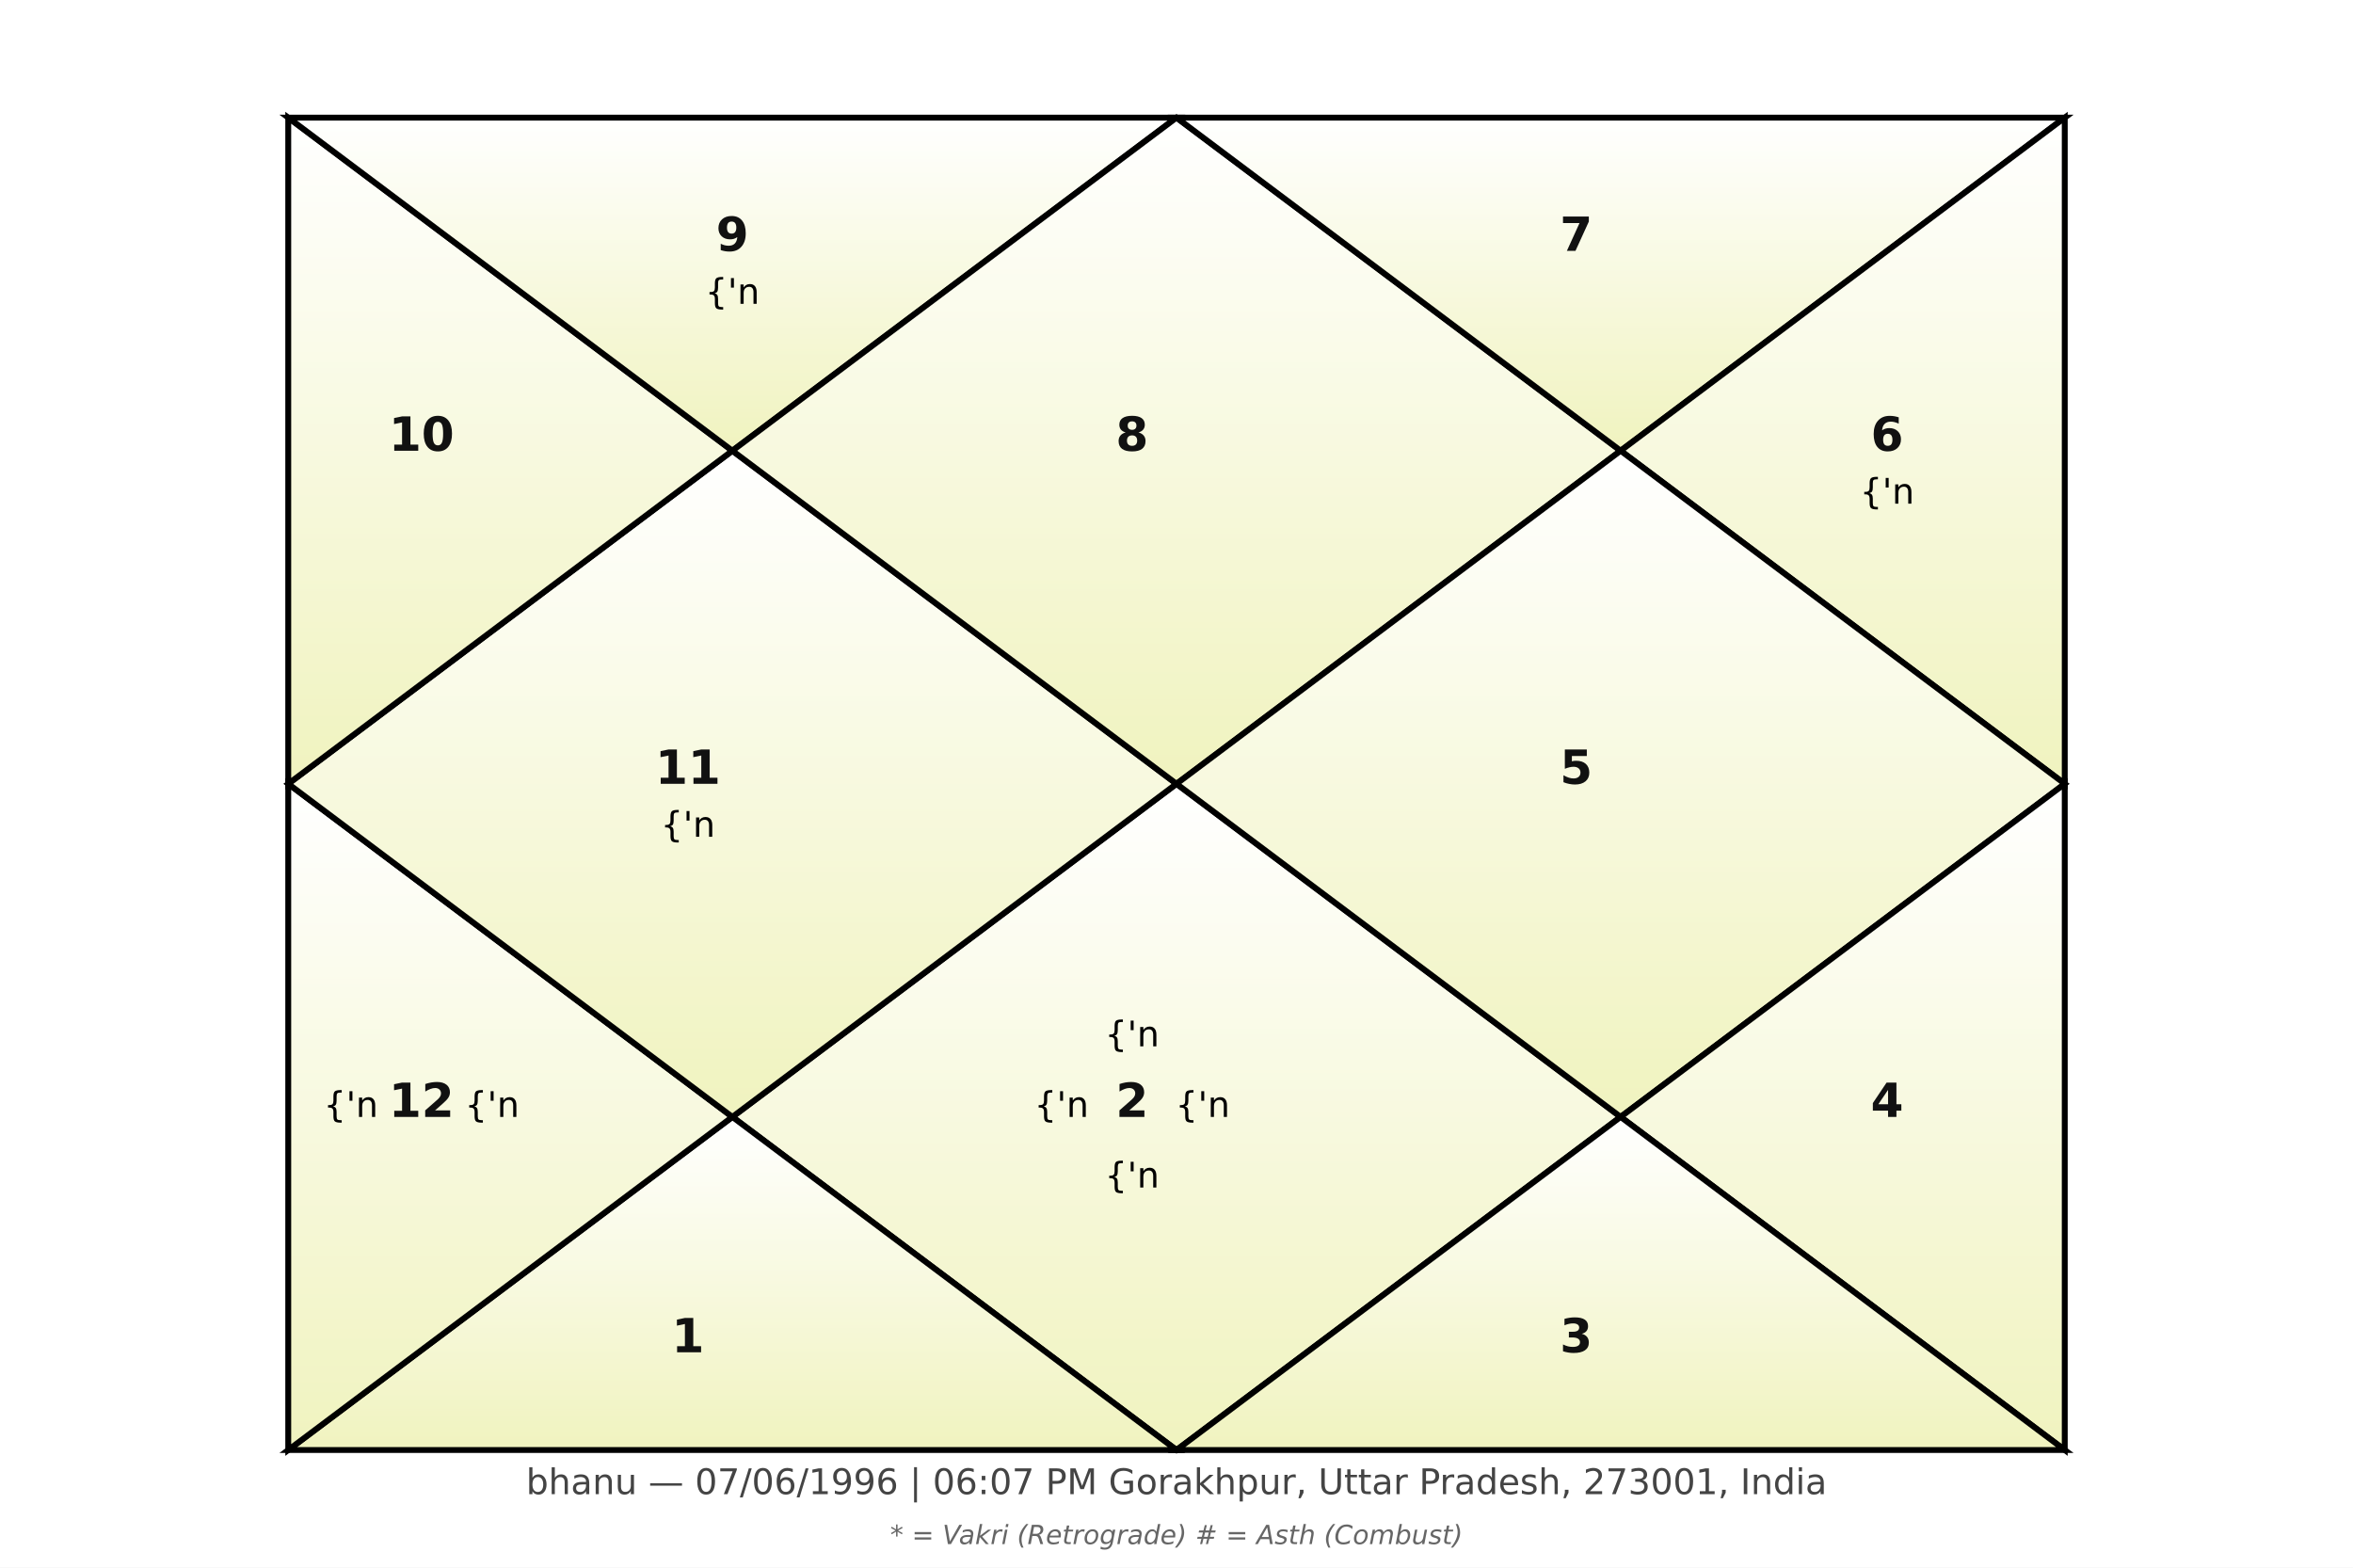
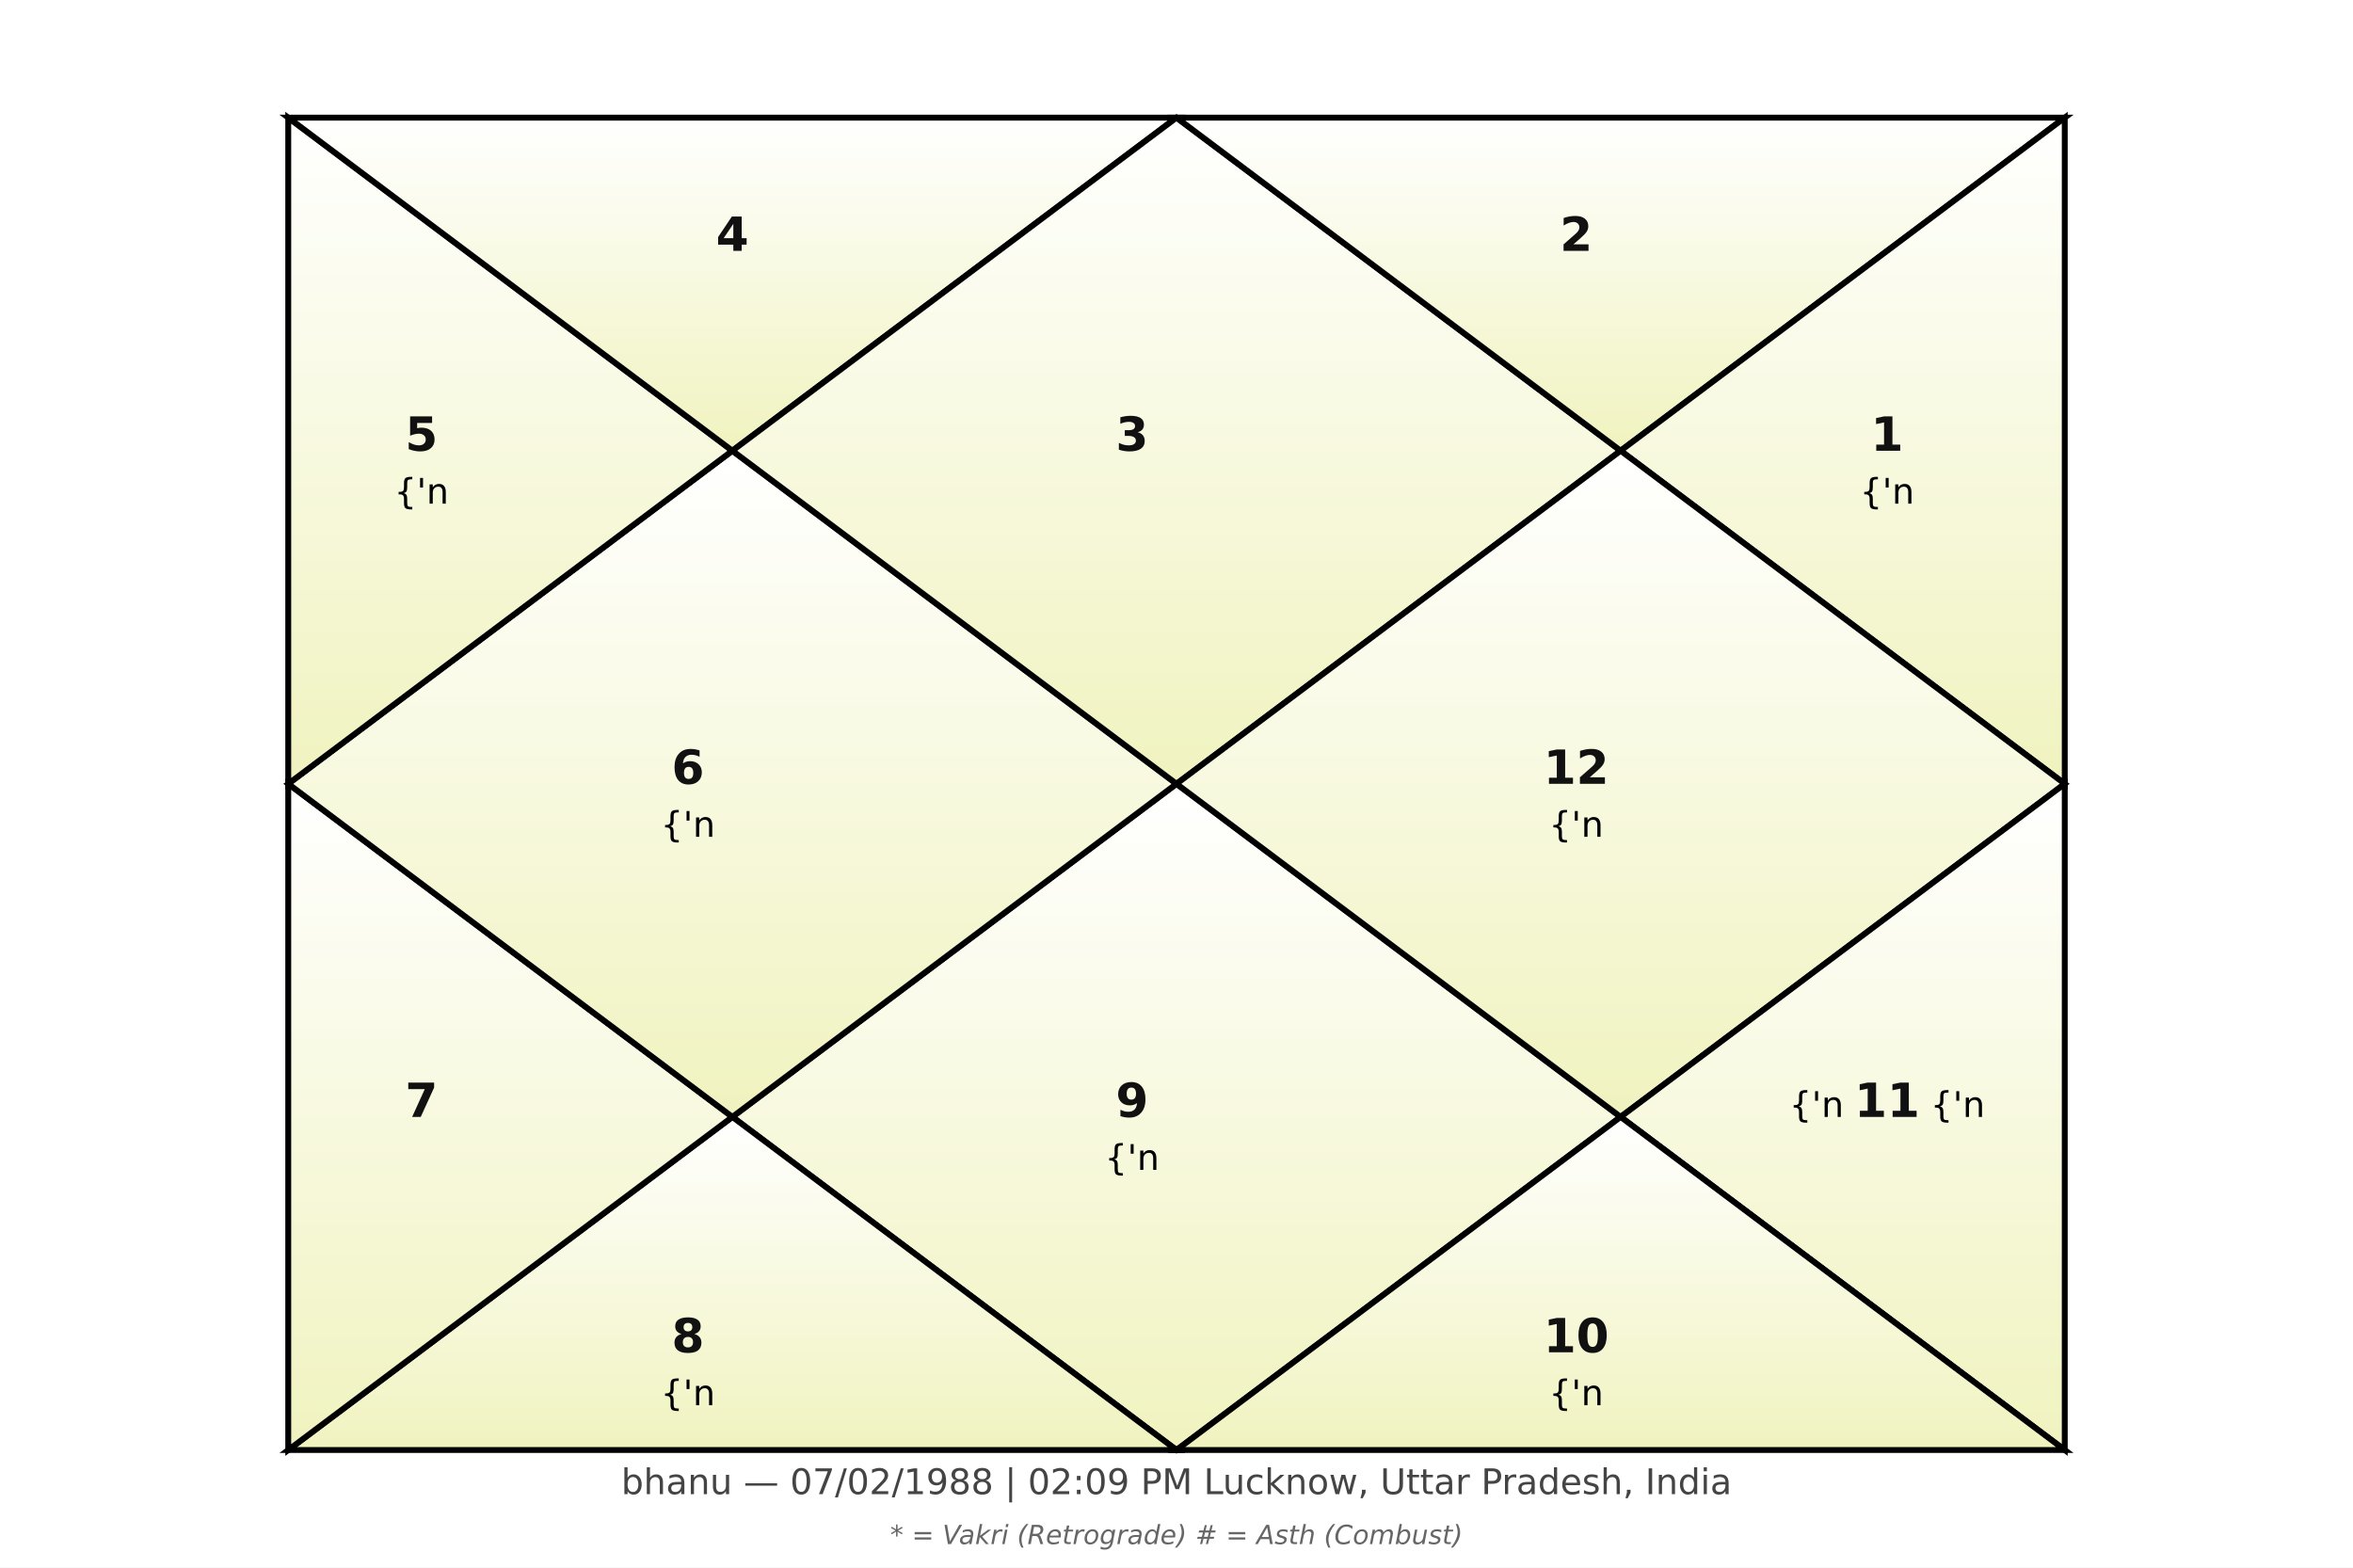
<svg xmlns="http://www.w3.org/2000/svg" baseProfile="full" height="100%" version="1.1" viewBox="0 0 800 533" width="100%">
  <defs>
    <linearGradient id="houseGrad" x1="0" x2="0" y1="0" y2="1">
      <stop offset="0" stop-color="white" />
      <stop offset="1" stop-color="#f0f3bf" />
    </linearGradient>
  </defs>
  <rect fill="white" height="533" width="800" x="0" y="0" />
  <polygon fill="url(#houseGrad)" points="249.0,379.75 400.0,493.0 551.0,379.75 400.0,266.5" stroke="#000" stroke-width="2" />
  <polygon fill="url(#houseGrad)" points="249.0,379.75 98.0,493.0 400.0,493.0" stroke="#000" stroke-width="2" />
  <polygon fill="url(#houseGrad)" points="98.0,266.5 98.0,493.0 249.0,379.75" stroke="#000" stroke-width="2" />
  <polygon fill="url(#houseGrad)" points="98.0,266.5 249.0,379.75 400.0,266.5 249.0,153.25" stroke="#000" stroke-width="2" />
  <polygon fill="url(#houseGrad)" points="98.0,40.0 98.0,266.5 249.0,153.25" stroke="#000" stroke-width="2" />
  <polygon fill="url(#houseGrad)" points="98.0,40.0 249.0,153.25 400.0,40.0" stroke="#000" stroke-width="2" />
  <polygon fill="url(#houseGrad)" points="249.0,153.25 400.0,266.5 551.0,153.25 400.0,40.0" stroke="#000" stroke-width="2" />
  <polygon fill="url(#houseGrad)" points="400.0,40.0 551.0,153.25 702.0,40.0" stroke="#000" stroke-width="2" />
  <polygon fill="url(#houseGrad)" points="551.0,153.25 702.0,266.5 702.0,40.0" stroke="#000" stroke-width="2" />
  <polygon fill="url(#houseGrad)" points="551.0,153.25 400.0,266.5 551.0,379.75 702.0,266.5" stroke="#000" stroke-width="2" />
  <polygon fill="url(#houseGrad)" points="551.0,379.75 702.0,493.0 702.0,266.5" stroke="#000" stroke-width="2" />
  <polygon fill="url(#houseGrad)" points="551.0,379.75 400.0,493.0 702.0,493.0" stroke="#000" stroke-width="2" />
-   <text fill="#111111" font-family="DejaVu Sans, Arial, sans-serif" font-size="16" font-weight="bold" text-anchor="middle" x="384.9" y="153.25">8</text>
-   <text fill="#111111" font-family="DejaVu Sans, Arial, sans-serif" font-size="16" font-weight="bold" text-anchor="middle" x="249.0" y="85.3">9</text>
-   <text fill="#000000" font-family="DejaVu Sans, Arial, sans-serif" font-size="12" text-anchor="middle" x="249.0" y="103.3">{'n</text>
-   <text fill="#111111" font-family="DejaVu Sans, Arial, sans-serif" font-size="16" font-weight="bold" text-anchor="middle" x="143.3" y="153.25">10</text>
-   <text fill="#111111" font-family="DejaVu Sans, Arial, sans-serif" font-size="16" font-weight="bold" text-anchor="middle" x="233.9" y="266.5">11</text>
+   <text fill="#111111" font-family="DejaVu Sans, Arial, sans-serif" font-size="16" font-weight="bold" text-anchor="middle" x="384.9" y="153.25">3</text>
+   <text fill="#111111" font-family="DejaVu Sans, Arial, sans-serif" font-size="16" font-weight="bold" text-anchor="middle" x="249.0" y="85.3">4</text>
+   <text fill="#111111" font-family="DejaVu Sans, Arial, sans-serif" font-size="16" font-weight="bold" text-anchor="middle" x="143.3" y="153.25">5</text>
+   <text fill="#000000" font-family="DejaVu Sans, Arial, sans-serif" font-size="12" text-anchor="middle" x="143.3" y="171.25">{'n</text>
+   <text fill="#111111" font-family="DejaVu Sans, Arial, sans-serif" font-size="16" font-weight="bold" text-anchor="middle" x="233.9" y="266.5">6</text>
  <text fill="#000000" font-family="DejaVu Sans, Arial, sans-serif" font-size="12" text-anchor="middle" x="233.9" y="284.5">{'n</text>
-   <text fill="#111111" font-family="DejaVu Sans, Arial, sans-serif" font-size="16" font-weight="bold" text-anchor="middle" x="143.3" y="379.75">12</text>
-   <text fill="#000000" font-family="DejaVu Sans, Arial, sans-serif" font-size="12" text-anchor="middle" x="167.3" y="379.75">{'n</text>
-   <text fill="#000000" font-family="DejaVu Sans, Arial, sans-serif" font-size="12" text-anchor="middle" x="119.3" y="379.75">{'n</text>
-   <text fill="#111111" font-family="DejaVu Sans, Arial, sans-serif" font-size="16" font-weight="bold" text-anchor="middle" x="233.9" y="459.78">1</text>
-   <text fill="#111111" font-family="DejaVu Sans, Arial, sans-serif" font-size="16" font-weight="bold" text-anchor="middle" x="384.9" y="379.75">2</text>
-   <text fill="#000000" font-family="DejaVu Sans, Arial, sans-serif" font-size="12" text-anchor="middle" x="408.9" y="379.75">{'n</text>
-   <text fill="#000000" font-family="DejaVu Sans, Arial, sans-serif" font-size="12" text-anchor="middle" x="384.9" y="403.75">{'n</text>
-   <text fill="#000000" font-family="DejaVu Sans, Arial, sans-serif" font-size="12" text-anchor="middle" x="360.9" y="379.75">{'n</text>
-   <text fill="#000000" font-family="DejaVu Sans, Arial, sans-serif" font-size="12" text-anchor="middle" x="384.9" y="355.75">{'n</text>
-   <text fill="#111111" font-family="DejaVu Sans, Arial, sans-serif" font-size="16" font-weight="bold" text-anchor="middle" x="535.9" y="459.78">3</text>
-   <text fill="#111111" font-family="DejaVu Sans, Arial, sans-serif" font-size="16" font-weight="bold" text-anchor="middle" x="641.6" y="379.75">4</text>
-   <text fill="#111111" font-family="DejaVu Sans, Arial, sans-serif" font-size="16" font-weight="bold" text-anchor="middle" x="535.9" y="266.5">5</text>
-   <text fill="#111111" font-family="DejaVu Sans, Arial, sans-serif" font-size="16" font-weight="bold" text-anchor="middle" x="641.6" y="153.25">6</text>
+   <text fill="#111111" font-family="DejaVu Sans, Arial, sans-serif" font-size="16" font-weight="bold" text-anchor="middle" x="143.3" y="379.75">7</text>
+   <text fill="#111111" font-family="DejaVu Sans, Arial, sans-serif" font-size="16" font-weight="bold" text-anchor="middle" x="233.9" y="459.78">8</text>
+   <text fill="#000000" font-family="DejaVu Sans, Arial, sans-serif" font-size="12" text-anchor="middle" x="233.9" y="477.78">{'n</text>
+   <text fill="#111111" font-family="DejaVu Sans, Arial, sans-serif" font-size="16" font-weight="bold" text-anchor="middle" x="384.9" y="379.75">9</text>
+   <text fill="#000000" font-family="DejaVu Sans, Arial, sans-serif" font-size="12" text-anchor="middle" x="384.9" y="397.75">{'n</text>
+   <text fill="#111111" font-family="DejaVu Sans, Arial, sans-serif" font-size="16" font-weight="bold" text-anchor="middle" x="535.9" y="459.78">10</text>
+   <text fill="#000000" font-family="DejaVu Sans, Arial, sans-serif" font-size="12" text-anchor="middle" x="535.9" y="477.78">{'n</text>
+   <text fill="#111111" font-family="DejaVu Sans, Arial, sans-serif" font-size="16" font-weight="bold" text-anchor="middle" x="641.6" y="379.75">11</text>
+   <text fill="#000000" font-family="DejaVu Sans, Arial, sans-serif" font-size="12" text-anchor="middle" x="665.6" y="379.75">{'n</text>
+   <text fill="#000000" font-family="DejaVu Sans, Arial, sans-serif" font-size="12" text-anchor="middle" x="617.6" y="379.75">{'n</text>
+   <text fill="#111111" font-family="DejaVu Sans, Arial, sans-serif" font-size="16" font-weight="bold" text-anchor="middle" x="535.9" y="266.5">12</text>
+   <text fill="#000000" font-family="DejaVu Sans, Arial, sans-serif" font-size="12" text-anchor="middle" x="535.9" y="284.5">{'n</text>
+   <text fill="#111111" font-family="DejaVu Sans, Arial, sans-serif" font-size="16" font-weight="bold" text-anchor="middle" x="641.6" y="153.25">1</text>
  <text fill="#000000" font-family="DejaVu Sans, Arial, sans-serif" font-size="12" text-anchor="middle" x="641.6" y="171.25">{'n</text>
-   <text fill="#111111" font-family="DejaVu Sans, Arial, sans-serif" font-size="16" font-weight="bold" text-anchor="middle" x="535.9" y="85.3">7</text>
-   <text fill="#444" font-family="DejaVu Sans" font-size="12" text-anchor="middle" x="400.0" y="508">bhanu — 07/06/1996 | 06:07 PM Gorakhpur, Uttar Pradesh, 273001, India</text>
+   <text fill="#111111" font-family="DejaVu Sans, Arial, sans-serif" font-size="16" font-weight="bold" text-anchor="middle" x="535.9" y="85.3">2</text>
+   <text fill="#444" font-family="DejaVu Sans" font-size="12" text-anchor="middle" x="400.0" y="508">bhanu — 07/02/1988 | 02:09 PM Lucknow, Uttar Pradesh, India</text>
  <text fill="#666" font-family="DejaVu Sans" font-size="9" font-style="italic" text-anchor="middle" x="400.0" y="525">* = Vakri (Retrograde)  # = Asth (Combust)</text>
</svg>
